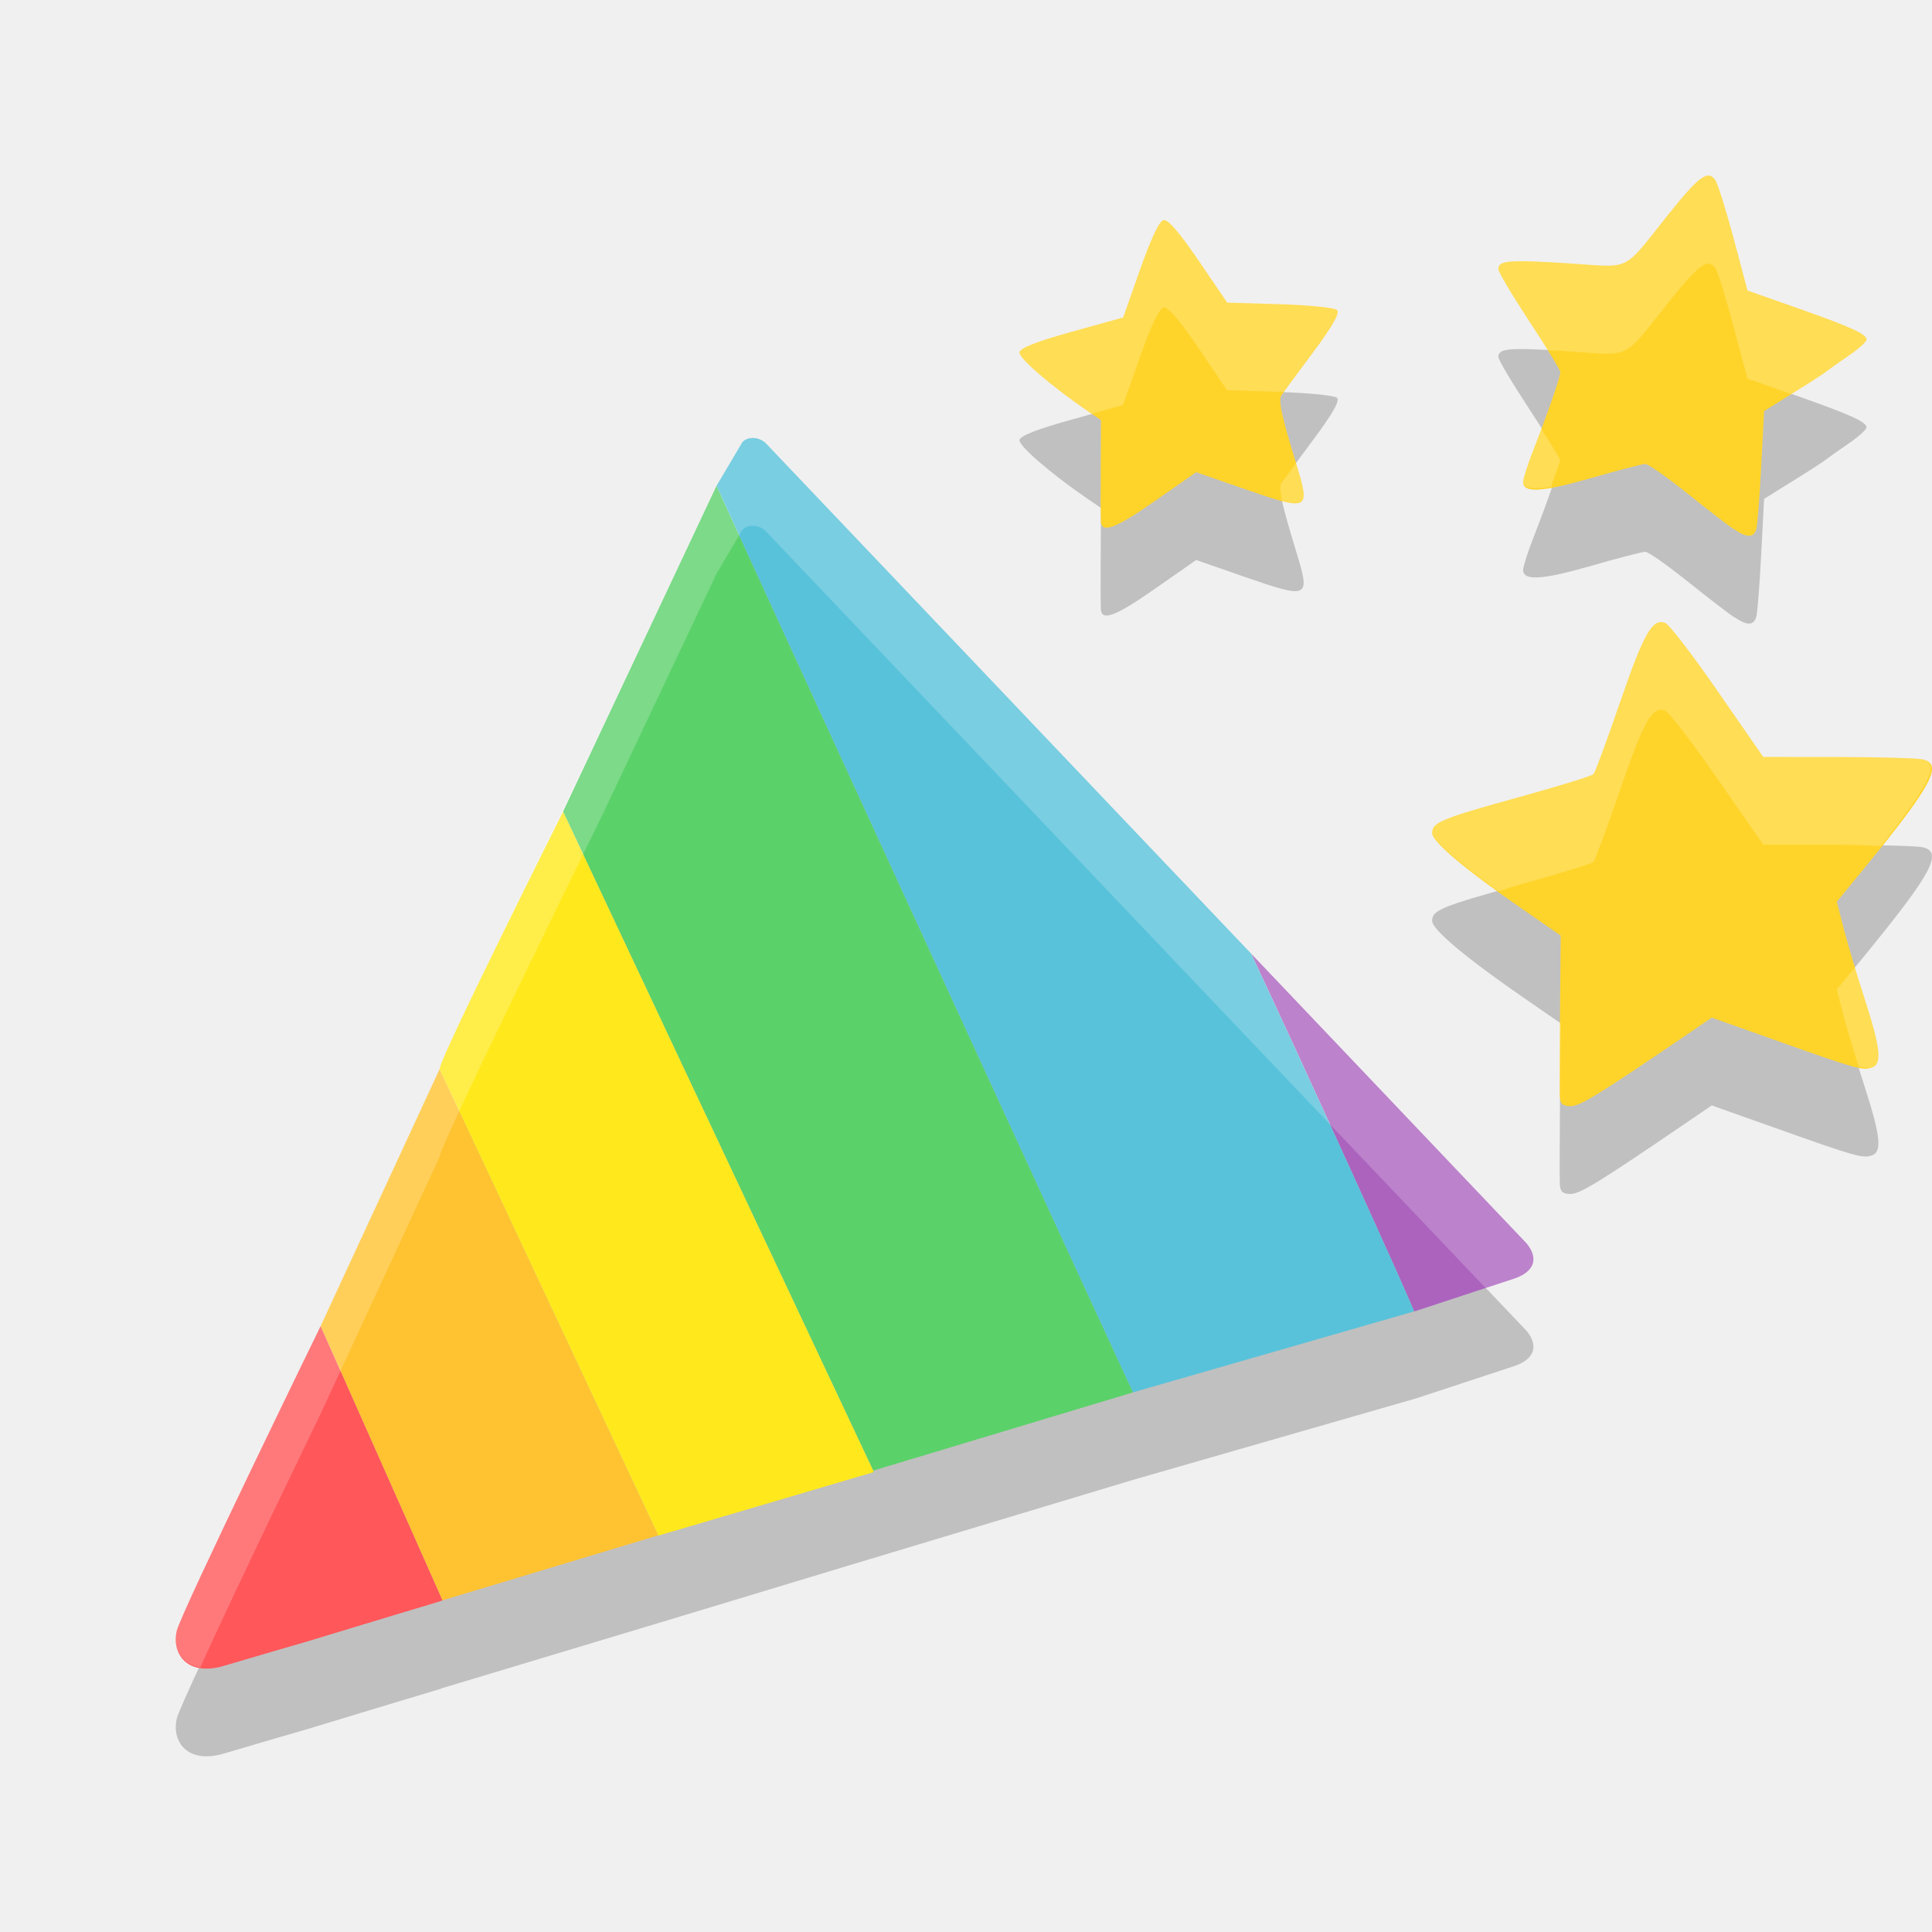
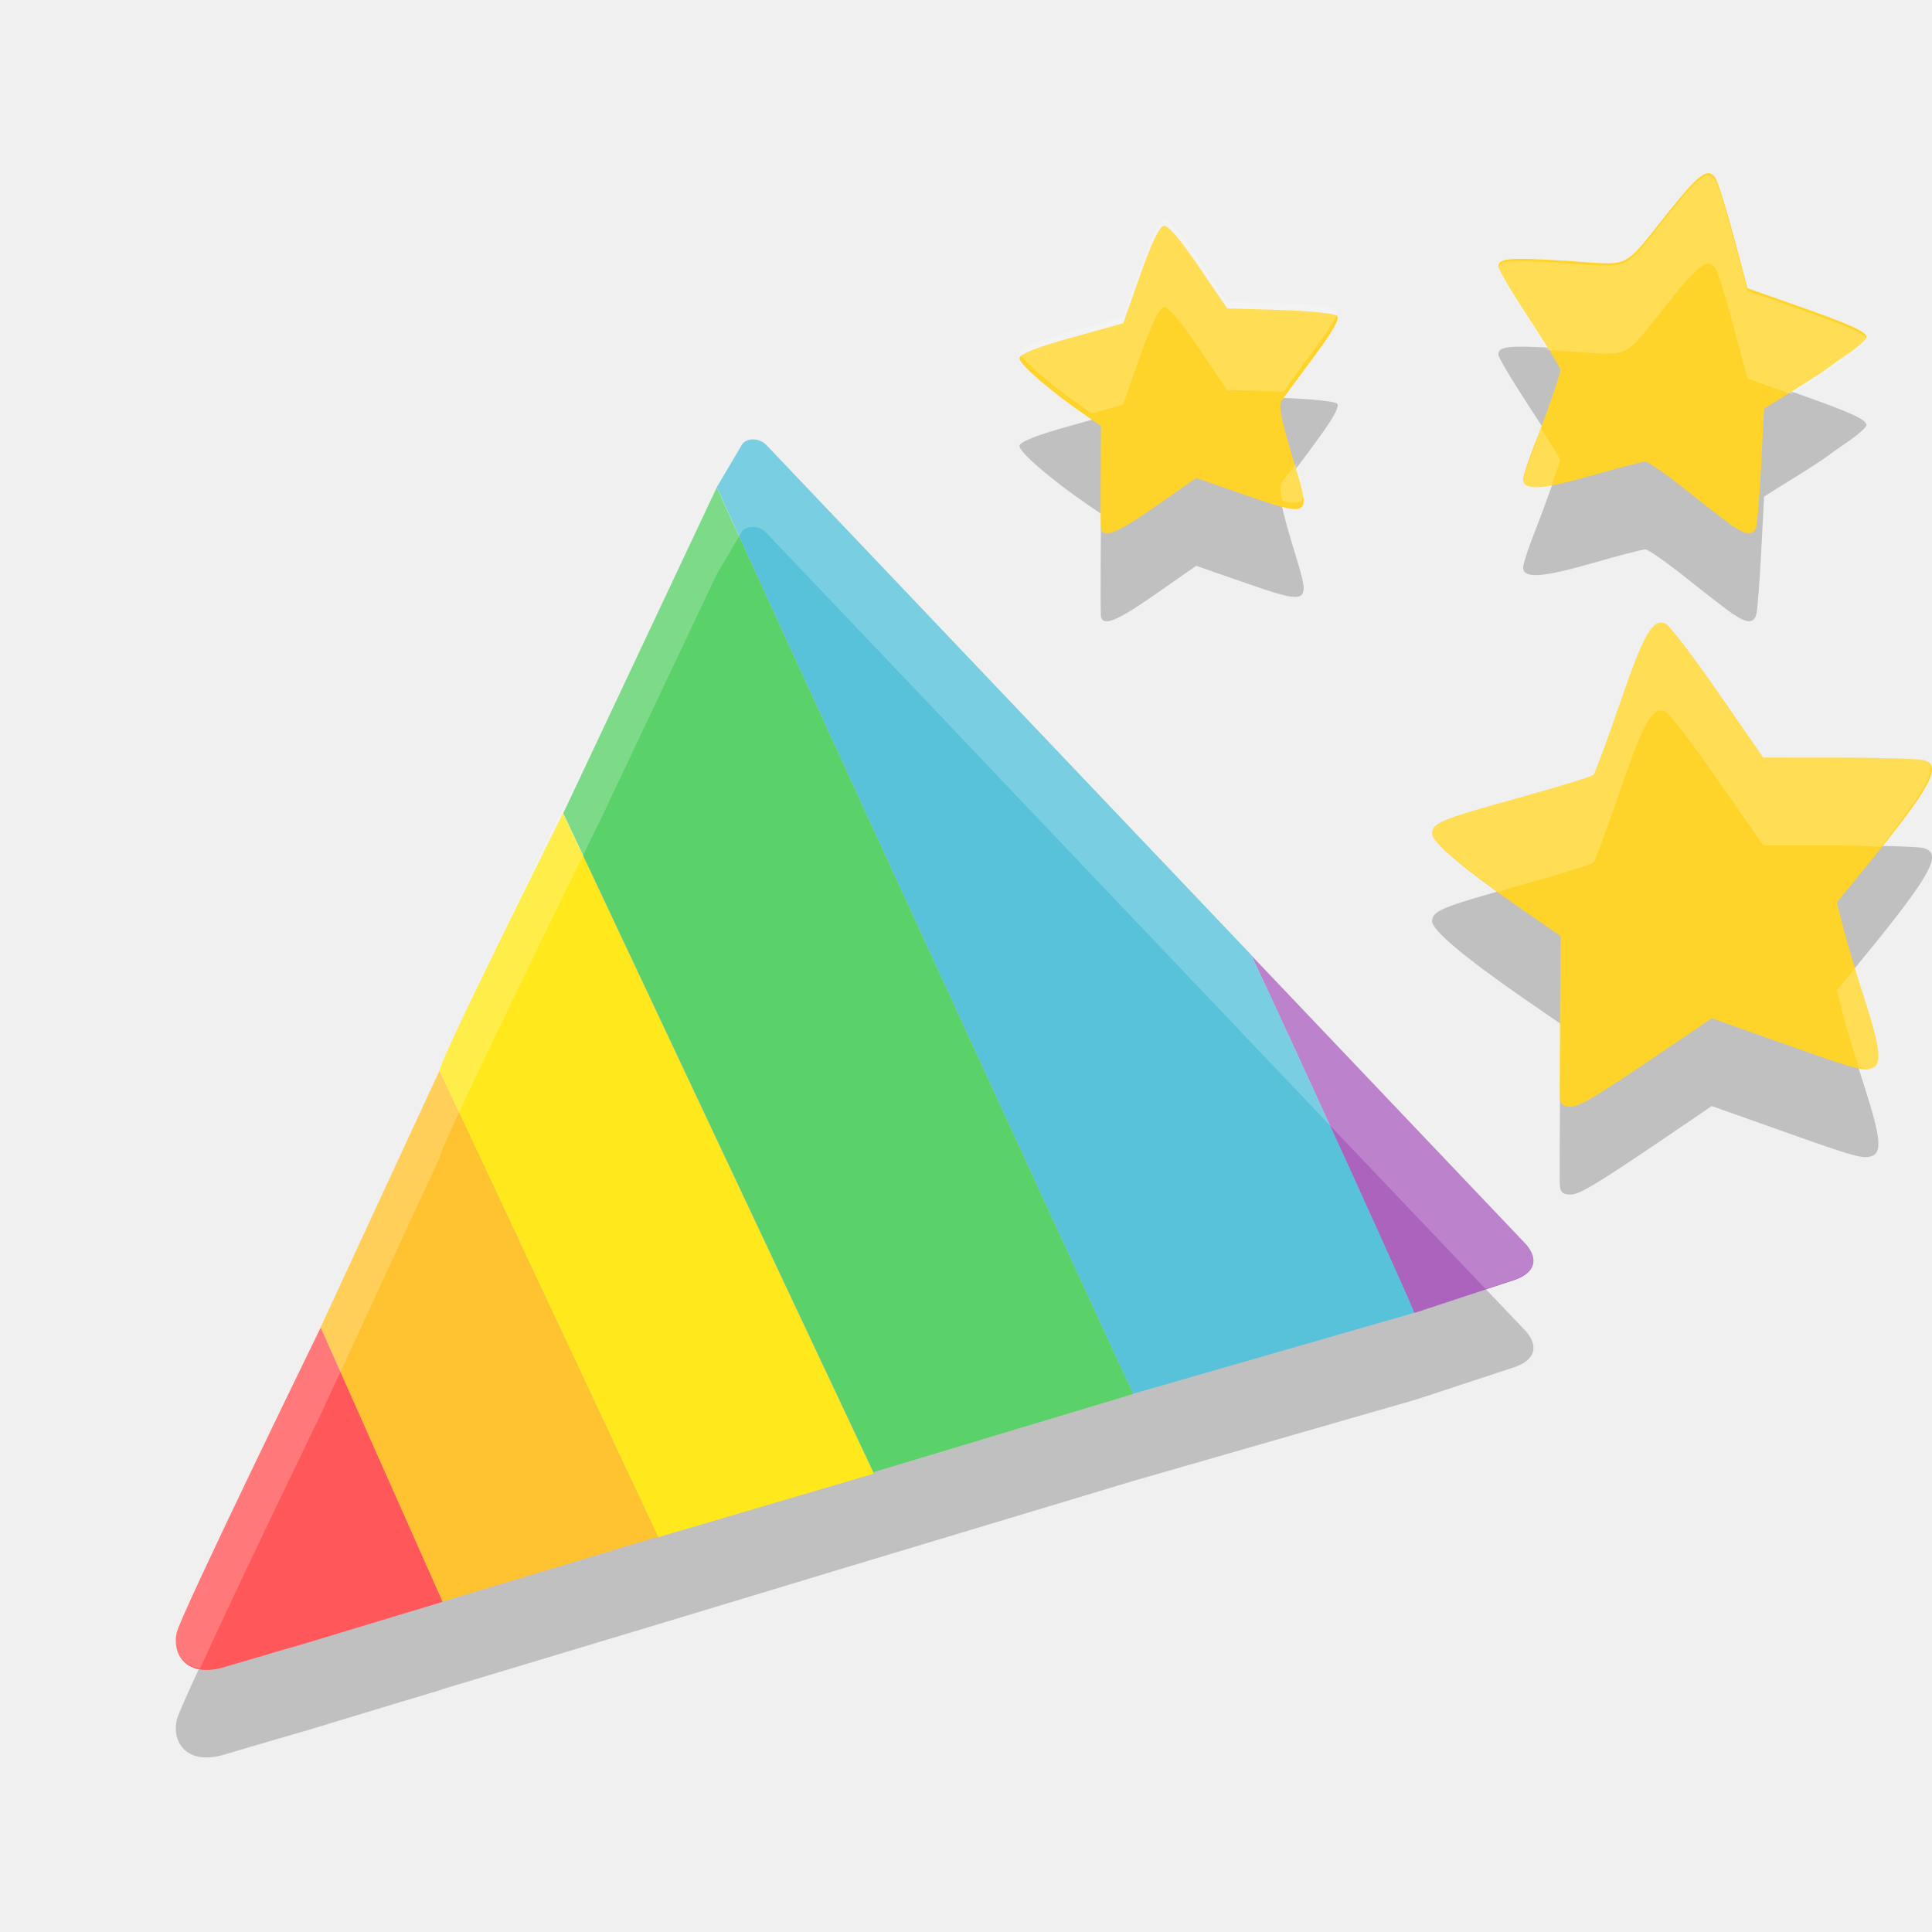
- <svg xmlns="http://www.w3.org/2000/svg" width="22" height="22" viewBox="0 0 22 22" version="1.1" id="svg8">
-   <defs id="defs2" />
-   <g id="layer1" transform="translate(0,-1100.52)">
-     <path style="opacity:0.2;fill:#000000;fill-opacity:1;stroke:none;stroke-width:0.046px;stroke-linecap:butt;stroke-linejoin:miter;stroke-opacity:1" d="m 8.581,1106.507 c -0.051,0 -0.1,0.014 -0.129,0.049 l -0.292,0.494 -1.313,2.778 c 0,0 -1.843,3.742 -1.841,3.866 l -1.355,2.926 c 0,0 -1.598,3.275 -1.639,3.474 -0.053,0.227 0.088,0.505 0.503,0.404 1.284,-0.379 0.623,-0.178 1.284,-0.379 1.24,-0.377 1.21,-0.362 1.24,-0.377 l 2.458,-0.74 h 0.001 l 1.999,-0.605 3.407,-1.026 3.224,-0.928 1.127,-0.371 c 0.219,-0.079 0.269,-0.228 0.127,-0.399 l -3.135,-3.296 -5.52,-5.805 c -0.04,-0.042 -0.093,-0.064 -0.145,-0.066 z" id="path847-9-1-7-4" />
-     <path style="opacity:0.2;fill:#000000;fill-opacity:1;stroke-width:0.046" d="m 17.762,1114.013 c -0.003,-0.057 -0.002,-0.494 0.002,-0.971 l 0.008,-0.869 -0.443,-0.306 c -0.65,-0.45 -1.021,-0.763 -1.021,-0.861 0,-0.121 0.1,-0.163 1.004,-0.413 0.441,-0.122 0.817,-0.238 0.834,-0.258 0.018,-0.019 0.154,-0.389 0.303,-0.821 0.271,-0.787 0.367,-0.955 0.513,-0.901 0.043,0.016 0.312,0.366 0.597,0.778 l 0.519,0.749 0.858,7e-4 c 0.472,3e-4 0.905,0.013 0.964,0.028 0.224,0.058 0.097,0.296 -0.637,1.196 l -0.347,0.424 0.079,0.307 c 0.044,0.169 0.151,0.529 0.239,0.802 0.182,0.564 0.2,0.744 0.076,0.781 -0.103,0.032 -0.184,0.01 -1.091,-0.313 l -0.727,-0.258 -0.32,0.218 c -0.966,0.658 -1.18,0.79 -1.287,0.79 -0.087,0 -0.118,-0.025 -0.122,-0.103 z" id="path857-1-7-8-9" />
-     <path style="opacity:0.2;fill:#000000;fill-opacity:1;stroke-width:0.046" d="m 19.744,1107.547 c -0.064,-0.043 -0.304,-0.228 -0.533,-0.411 -0.229,-0.183 -0.443,-0.333 -0.475,-0.333 -0.032,0 -0.311,0.072 -0.619,0.161 -0.557,0.16 -0.773,0.173 -0.773,0.045 0,-0.037 0.054,-0.206 0.121,-0.376 0.163,-0.418 0.303,-0.823 0.303,-0.875 0,-0.023 -0.159,-0.284 -0.353,-0.579 -0.194,-0.295 -0.353,-0.562 -0.353,-0.594 0,-0.099 0.116,-0.109 0.785,-0.067 0.751,0.048 0.613,0.115 1.159,-0.566 0.34,-0.424 0.439,-0.497 0.523,-0.386 0.029,0.038 0.123,0.338 0.211,0.666 l 0.159,0.597 0.548,0.193 c 0.625,0.22 0.807,0.302 0.807,0.365 0,0.024 -0.09,0.106 -0.2,0.181 -0.11,0.075 -0.224,0.156 -0.254,0.18 -0.029,0.024 -0.202,0.136 -0.383,0.248 l -0.329,0.205 -0.033,0.632 c -0.018,0.348 -0.043,0.668 -0.056,0.712 -0.03,0.101 -0.106,0.101 -0.254,0 z" id="path855-2-65-4-2" />
-     <path style="opacity:0.2;fill:#000000;fill-opacity:1;stroke-width:0.046" d="m 12.536,1107.454 c -0.003,-0.044 -0.004,-0.321 -0.002,-0.615 l 0.003,-0.535 -0.151,-0.103 c -0.425,-0.291 -0.789,-0.607 -0.777,-0.671 0.01,-0.048 0.2,-0.123 0.598,-0.233 l 0.583,-0.162 0.193,-0.548 c 0.128,-0.362 0.219,-0.552 0.268,-0.561 0.05,-0.01 0.183,0.146 0.399,0.463 l 0.324,0.477 0.601,0.018 c 0.33,0.01 0.623,0.04 0.65,0.066 0.034,0.033 -0.048,0.178 -0.272,0.479 -0.177,0.237 -0.339,0.458 -0.36,0.491 -0.038,0.06 -0.003,0.223 0.166,0.777 0.166,0.543 0.154,0.549 -0.615,0.282 l -0.523,-0.182 -0.457,0.319 c -0.463,0.324 -0.62,0.383 -0.629,0.239 z" id="path830-9-6-3-0" />
-     <path style="fill:#ffd42a;stroke-width:0.046" d="m 17.762,1113.013 c -0.003,-0.057 -0.002,-0.494 0.002,-0.971 l 0.008,-0.869 -0.443,-0.306 c -0.65,-0.45 -1.021,-0.763 -1.021,-0.861 0,-0.121 0.1,-0.163 1.004,-0.413 0.441,-0.122 0.817,-0.238 0.834,-0.258 0.018,-0.019 0.154,-0.389 0.303,-0.821 0.271,-0.787 0.367,-0.955 0.513,-0.901 0.043,0.016 0.312,0.366 0.597,0.778 l 0.519,0.749 0.858,7e-4 c 0.472,3e-4 0.905,0.013 0.964,0.028 0.224,0.058 0.097,0.296 -0.637,1.196 l -0.347,0.424 0.079,0.307 c 0.044,0.169 0.151,0.529 0.239,0.802 0.182,0.564 0.2,0.744 0.076,0.781 -0.103,0.032 -0.184,0.01 -1.091,-0.313 l -0.727,-0.258 -0.32,0.218 c -0.966,0.658 -1.18,0.79 -1.287,0.79 -0.087,0 -0.118,-0.025 -0.122,-0.103 z" id="path857-1-7-8" />
-     <path style="fill:#ffd42a;stroke-width:0.046" d="m 19.744,1106.547 c -0.064,-0.043 -0.304,-0.228 -0.533,-0.411 -0.229,-0.183 -0.443,-0.333 -0.475,-0.333 -0.032,0 -0.311,0.072 -0.619,0.161 -0.557,0.16 -0.773,0.173 -0.773,0.045 0,-0.037 0.054,-0.206 0.121,-0.376 0.163,-0.418 0.303,-0.823 0.303,-0.875 0,-0.023 -0.159,-0.284 -0.353,-0.579 -0.194,-0.295 -0.353,-0.562 -0.353,-0.594 0,-0.099 0.116,-0.109 0.785,-0.067 0.751,0.048 0.613,0.115 1.159,-0.566 0.34,-0.424 0.439,-0.497 0.523,-0.386 0.029,0.038 0.123,0.338 0.211,0.666 l 0.159,0.597 0.548,0.193 c 0.625,0.22 0.807,0.302 0.807,0.365 0,0.024 -0.09,0.106 -0.2,0.181 -0.11,0.075 -0.224,0.156 -0.254,0.18 -0.029,0.024 -0.202,0.136 -0.383,0.248 l -0.329,0.205 -0.033,0.632 c -0.018,0.348 -0.043,0.668 -0.056,0.712 -0.03,0.101 -0.106,0.101 -0.254,0 z" id="path855-2-65-4" />
-     <path style="fill:#ffd42a;stroke-width:0.046" d="m 12.536,1106.454 c -0.003,-0.044 -0.004,-0.321 -0.002,-0.615 l 0.003,-0.535 -0.151,-0.103 c -0.425,-0.291 -0.789,-0.607 -0.777,-0.671 0.01,-0.048 0.2,-0.123 0.598,-0.233 l 0.583,-0.162 0.193,-0.548 c 0.128,-0.362 0.219,-0.552 0.268,-0.561 0.05,-0.01 0.183,0.146 0.399,0.463 l 0.324,0.477 0.601,0.018 c 0.33,0.01 0.623,0.04 0.65,0.066 0.034,0.033 -0.048,0.178 -0.272,0.479 -0.177,0.237 -0.339,0.458 -0.36,0.491 -0.038,0.06 -0.003,0.223 0.166,0.777 0.166,0.543 0.154,0.549 -0.615,0.282 l -0.523,-0.182 -0.457,0.319 c -0.463,0.324 -0.62,0.383 -0.629,0.239 z" id="path830-9-6-3" />
-     <g transform="matrix(0.3571453,0,0,0.3469517,-42.28544,957.5327)" id="g1574-9-7-6">
-       <path id="path1551-4-1-7" d="m 141.247,428.066 -4.896,10.697 9.91,21.675 -0.764,0.183 9.031,-2.799 c -0.086,-0.14 -13.148,-29.405 -13.281,-29.756 z" style="fill:#5bd16a;fill-opacity:1;stroke:none;stroke-width:0.132px;stroke-linecap:butt;stroke-linejoin:miter;stroke-opacity:1" />
-       <path id="path1547-9-1-3" d="m 158.292,443.428 c 1.455,3.174 5.227,11.712 5.191,11.74 l 0.07,-0.021 3.156,-1.07 c 0.613,-0.228 0.755,-0.657 0.357,-1.15 z" style="fill:#ab63be;fill-opacity:1;stroke:none;stroke-width:0.132px;stroke-linecap:butt;stroke-linejoin:miter;stroke-opacity:1" />
-       <path id="path1545-0-5-6" d="m 132.415,447.215 -3.795,8.436 3.885,8.998 6.881,-2.133 z" style="fill:#ffc331;fill-opacity:1;stroke:none;stroke-width:0.132px;stroke-linecap:butt;stroke-linejoin:miter;stroke-opacity:1" />
-       <path id="path863-9-9-5" d="m 124.03,465.664 c 0.115,-0.573 4.59,-10.013 4.59,-10.013 l 3.885,8.998 c -0.084,0.044 -1.6e-4,4.5e-4 -3.472,1.087 -1.848,0.579 0,0 -3.594,1.092 -1.161,0.293 -1.557,-0.51 -1.409,-1.164 z" style="fill:#ff575a;fill-opacity:1;stroke-width:0.132" />
-       <path id="path861-1-7-6" d="m 132.415,447.216 c -0.005,-0.357 3.936,-8.452 3.936,-8.452 l 9.91,21.675 -6.87,2.085 z" style="fill:#ffe91d;fill-opacity:1;stroke-width:0.132" />
-       <path id="path859-7-7-3" d="m 154.527,457.822 c -0.086,-0.14 -13.146,-29.405 -13.28,-29.756 l 0.819,-1.425 c 0.165,-0.199 0.544,-0.191 0.766,0.051 l 15.456,16.731 c 1.454,3.172 5.229,11.714 5.194,11.743 l -8.955,2.655 z" style="fill:#58c2da;fill-opacity:1;stroke-width:0.132" />
+ <svg xmlns="http://www.w3.org/2000/svg" version="1.1" viewBox="0 0 22 22">
+   <g transform="translate(0 -1100.5)">
+     <path d="m8.581 1106.5c-0.051 0-0.1 0.014-0.129 0.049l-0.292 0.494-1.313 2.778s-1.843 3.742-1.841 3.866l-1.355 2.926s-1.598 3.275-1.639 3.474c-0.053 0.227 0.088 0.505 0.503 0.404 1.284-0.379 0.623-0.178 1.284-0.379 1.24-0.377 1.21-0.362 1.24-0.377l2.458-0.74h1e-3l1.999-0.605 3.407-1.026 3.224-0.928 1.127-0.371c0.219-0.079 0.269-0.228 0.127-0.399l-3.135-3.296-5.52-5.805c-0.04-0.042-0.093-0.064-0.145-0.066z" opacity=".2" />
+     <path d="m17.762 1114c-3e-3 -0.057-2e-3 -0.494 2e-3 -0.971l8e-3 -0.869-0.443-0.306c-0.65-0.45-1.021-0.763-1.021-0.861 0-0.121 0.1-0.163 1.004-0.413 0.441-0.122 0.817-0.238 0.834-0.258 0.018-0.019 0.154-0.389 0.303-0.821 0.271-0.787 0.367-0.955 0.513-0.901 0.043 0.016 0.312 0.366 0.597 0.778l0.519 0.749 0.858 7e-4c0.472 3e-4 0.905 0.013 0.964 0.028 0.224 0.058 0.097 0.296-0.637 1.196l-0.347 0.424 0.079 0.307c0.044 0.169 0.151 0.529 0.239 0.802 0.182 0.564 0.2 0.744 0.076 0.781-0.103 0.032-0.184 0.01-1.091-0.313l-0.727-0.258-0.32 0.218c-0.966 0.658-1.18 0.79-1.287 0.79-0.087 0-0.118-0.025-0.122-0.103z" opacity=".2" stroke-width=".046" />
+     <path d="m19.744 1107.5c-0.064-0.043-0.304-0.228-0.533-0.411-0.229-0.183-0.443-0.333-0.475-0.333-0.032 0-0.311 0.072-0.619 0.161-0.557 0.16-0.773 0.173-0.773 0.045 0-0.037 0.054-0.206 0.121-0.376 0.163-0.418 0.303-0.823 0.303-0.875 0-0.023-0.159-0.284-0.353-0.579-0.194-0.295-0.353-0.562-0.353-0.594 0-0.099 0.116-0.109 0.785-0.067 0.751 0.048 0.613 0.115 1.159-0.566 0.34-0.424 0.439-0.497 0.523-0.386 0.029 0.038 0.123 0.338 0.211 0.666l0.159 0.597 0.548 0.193c0.625 0.22 0.807 0.302 0.807 0.365 0 0.024-0.09 0.106-0.2 0.181-0.11 0.075-0.224 0.156-0.254 0.18-0.029 0.024-0.202 0.136-0.383 0.248l-0.329 0.205-0.033 0.632c-0.018 0.348-0.043 0.668-0.056 0.712-0.03 0.101-0.106 0.101-0.254 0z" opacity=".2" stroke-width=".046" />
+     <path d="m12.536 1107.5c-3e-3 -0.044-4e-3 -0.321-2e-3 -0.615l3e-3 -0.535-0.151-0.103c-0.425-0.291-0.789-0.607-0.777-0.671 0.01-0.048 0.2-0.123 0.598-0.233l0.583-0.162 0.193-0.548c0.128-0.362 0.219-0.552 0.268-0.561 0.05-0.01 0.183 0.146 0.399 0.463l0.324 0.477 0.601 0.018c0.33 0.01 0.623 0.04 0.65 0.066 0.034 0.033-0.048 0.178-0.272 0.479-0.177 0.237-0.339 0.458-0.36 0.491-0.038 0.06-3e-3 0.223 0.166 0.777 0.166 0.543 0.154 0.549-0.615 0.282l-0.523-0.182-0.457 0.319c-0.463 0.324-0.62 0.383-0.629 0.239z" opacity=".2" stroke-width=".046" />
+     <path d="m17.762 1113c-3e-3 -0.057-2e-3 -0.494 2e-3 -0.971l8e-3 -0.869-0.443-0.306c-0.65-0.45-1.021-0.763-1.021-0.861 0-0.121 0.1-0.163 1.004-0.413 0.441-0.122 0.817-0.238 0.834-0.258 0.018-0.019 0.154-0.389 0.303-0.821 0.271-0.787 0.367-0.955 0.513-0.901 0.043 0.016 0.312 0.366 0.597 0.778l0.519 0.749 0.858 7e-4c0.472 3e-4 0.905 0.013 0.964 0.028 0.224 0.058 0.097 0.296-0.637 1.196l-0.347 0.424 0.079 0.307c0.044 0.169 0.151 0.529 0.239 0.802 0.182 0.564 0.2 0.744 0.076 0.781-0.103 0.032-0.184 0.01-1.091-0.313l-0.727-0.258-0.32 0.218c-0.966 0.658-1.18 0.79-1.287 0.79-0.087 0-0.118-0.025-0.122-0.103z" fill="#ffd42a" stroke-width=".046" />
+     <path d="m19.744 1106.5c-0.064-0.043-0.304-0.228-0.533-0.411-0.229-0.183-0.443-0.333-0.475-0.333-0.032 0-0.311 0.072-0.619 0.161-0.557 0.16-0.773 0.173-0.773 0.045 0-0.037 0.054-0.206 0.121-0.376 0.163-0.418 0.303-0.823 0.303-0.875 0-0.023-0.159-0.284-0.353-0.579-0.194-0.295-0.353-0.562-0.353-0.594 0-0.099 0.116-0.109 0.785-0.067 0.751 0.048 0.613 0.115 1.159-0.566 0.34-0.424 0.439-0.497 0.523-0.386 0.029 0.038 0.123 0.338 0.211 0.666l0.159 0.597 0.548 0.193c0.625 0.22 0.807 0.302 0.807 0.365 0 0.024-0.09 0.106-0.2 0.181-0.11 0.075-0.224 0.156-0.254 0.18-0.029 0.024-0.202 0.136-0.383 0.248l-0.329 0.205-0.033 0.632c-0.018 0.348-0.043 0.668-0.056 0.712-0.03 0.101-0.106 0.101-0.254 0z" fill="#ffd42a" stroke-width=".046" />
+     <path d="m12.536 1106.5c-3e-3 -0.044-4e-3 -0.321-2e-3 -0.615l3e-3 -0.535-0.151-0.103c-0.425-0.291-0.789-0.607-0.777-0.671 0.01-0.048 0.2-0.123 0.598-0.233l0.583-0.162 0.193-0.548c0.128-0.362 0.219-0.552 0.268-0.561 0.05-0.01 0.183 0.146 0.399 0.463l0.324 0.477 0.601 0.018c0.33 0.01 0.623 0.04 0.65 0.066 0.034 0.033-0.048 0.178-0.272 0.479-0.177 0.237-0.339 0.458-0.36 0.491-0.038 0.06-3e-3 0.223 0.166 0.777 0.166 0.543 0.154 0.549-0.615 0.282l-0.523-0.182-0.457 0.319c-0.463 0.324-0.62 0.383-0.629 0.239z" fill="#ffd42a" stroke-width=".046" />
+     <g transform="matrix(.35715 0 0 .34695 -42.285 957.53)">
+       <path d="m141.25 428.07-4.896 10.697 9.91 21.675-0.764 0.183 9.031-2.799c-0.086-0.14-13.148-29.405-13.281-29.756z" fill="#5bd16a" />
+       <path d="m158.29 443.43c1.455 3.174 5.226 11.712 5.191 11.74l0.07-0.021 3.156-1.07c0.613-0.228 0.755-0.657 0.357-1.15z" fill="#ab63be" />
+       <path d="m132.41 447.21-3.795 8.436 3.885 8.998 6.881-2.133z" fill="#ffc331" />
+       <path d="m124.03 465.66c0.115-0.573 4.59-10.013 4.59-10.013l3.885 8.998c-0.084 0.044-1.6e-4 4.5e-4 -3.472 1.087-1.848 0.579 0 0-3.594 1.092-1.161 0.293-1.557-0.51-1.409-1.164z" fill="#ff575a" stroke-width=".132" />
+       <path d="m132.41 447.22c-5e-3 -0.357 3.936-8.452 3.936-8.452l9.91 21.675-6.87 2.085z" fill="#ffe91d" stroke-width=".132" />
+       <path d="m154.53 457.82c-0.086-0.14-13.146-29.405-13.28-29.756l0.819-1.425c0.165-0.199 0.544-0.191 0.766 0.051l15.456 16.731c1.454 3.172 5.229 11.714 5.194 11.743l-8.955 2.655z" fill="#58c2da" stroke-width=".132" />
    </g>
-     <path style="opacity:0.2;fill:#ffffff;fill-opacity:1;stroke:none;stroke-width:0.046px;stroke-linecap:butt;stroke-linejoin:miter;stroke-opacity:1" d="m 8.58,1105.508 c -0.051,0 -0.1,0.015 -0.129,0.049 l -0.291,0.494 -1.314,2.777 c 0,0 -1.842,3.741 -1.84,3.865 l -1.355,2.926 c 0,0 -1.6,3.276 -1.641,3.475 -0.041,0.176 0.04,0.378 0.27,0.414 0.387,-0.861 1.371,-2.889 1.371,-2.889 l 1.355,-2.926 c -0.002,-0.124 1.84,-3.865 1.84,-3.865 l 1.314,-2.777 0.291,-0.494 c 0.029,-0.034 0.079,-0.051 0.129,-0.049 h 0.002 c 0.051,0 0.103,0.025 0.143,0.066 l 5.521,5.805 2.67,2.807 0.338,-0.111 c 0.219,-0.079 0.269,-0.229 0.127,-0.4 l -3.135,-3.295 -5.521,-5.805 c -0.039,-0.042 -0.092,-0.063 -0.143,-0.066 z" id="path847-9-1-7-9" />
-     <path style="opacity:0.2;fill:#ffffff;fill-opacity:1;stroke-width:0.046" d="m 18.961,1107.612 c -0.146,-0.054 -0.24,0.113 -0.512,0.9 -0.149,0.432 -0.285,0.803 -0.303,0.822 -0.018,0.019 -0.393,0.135 -0.834,0.258 -0.904,0.251 -1.004,0.291 -1.004,0.412 0,0.081 0.301,0.336 0.752,0.664 0.102,-0.029 0.117,-0.039 0.252,-0.076 0.441,-0.122 0.816,-0.238 0.834,-0.258 0.018,-0.019 0.154,-0.39 0.303,-0.822 0.271,-0.787 0.366,-0.955 0.512,-0.9 0.043,0.016 0.312,0.367 0.598,0.779 l 0.52,0.748 h 0.857 c 0.236,2e-4 0.308,0.01 0.482,0.014 0.529,-0.666 0.681,-0.933 0.482,-0.984 -0.058,-0.015 -0.493,-0.029 -0.965,-0.029 h -0.857 l -0.52,-0.748 c -0.286,-0.412 -0.555,-0.763 -0.598,-0.779 z m 2.164,3.92 -0.209,0.256 0.078,0.307 c 0.031,0.12 0.104,0.357 0.17,0.57 0.05,0.01 0.116,0.023 0.146,0.014 0.123,-0.038 0.106,-0.217 -0.076,-0.781 -0.04,-0.124 -0.069,-0.231 -0.109,-0.365 z m -3.361,0.635 c -0.003,0.402 -0.005,0.796 -0.002,0.846 1.6e-4,0 0.002,0 0.002,0.01 l 0.008,-0.846 z" id="path857-1-7-8-5" />
-     <path style="opacity:0.2;fill:#ffffff;fill-opacity:1;stroke-width:0.046" d="m 19.459,1102.52 c -0.079,-0.01 -0.198,0.113 -0.453,0.432 -0.546,0.681 -0.409,0.614 -1.16,0.566 -0.67,-0.043 -0.785,-0.033 -0.785,0.066 0,0.032 0.159,0.299 0.354,0.594 0.111,0.169 0.138,0.224 0.203,0.332 0.086,0 0.109,3e-4 0.229,0.01 0.751,0.048 0.614,0.115 1.16,-0.566 0.34,-0.424 0.44,-0.496 0.523,-0.385 0.029,0.038 0.122,0.338 0.209,0.666 l 0.16,0.596 0.502,0.178 0.016,-0.01 c 0.181,-0.113 0.353,-0.224 0.383,-0.248 0.029,-0.024 0.144,-0.106 0.254,-0.182 0.11,-0.075 0.199,-0.155 0.199,-0.18 0,-0.063 -0.182,-0.145 -0.807,-0.365 l -0.547,-0.193 -0.16,-0.596 c -0.087,-0.328 -0.18,-0.628 -0.209,-0.666 -0.021,-0.028 -0.044,-0.045 -0.07,-0.047 z m -1.912,2.877 c -0.038,0.104 -0.038,0.123 -0.082,0.236 -0.066,0.17 -0.121,0.338 -0.121,0.375 0,0.079 0.124,0.085 0.318,0.055 0.029,-0.089 0.105,-0.287 0.105,-0.305 0,-0.015 -0.127,-0.212 -0.221,-0.361 z" id="path855-2-65-4-0" />
-     <path style="opacity:0.2;fill:#ffffff;fill-opacity:1;stroke-width:0.046" d="m 13.252,1103.024 c -0.05,0.01 -0.142,0.2 -0.27,0.562 l -0.193,0.547 -0.582,0.162 c -0.397,0.11 -0.588,0.184 -0.598,0.232 -0.013,0.065 0.351,0.381 0.775,0.672 l 0.049,0.033 0.355,-0.1 0.193,-0.547 c 0.128,-0.362 0.22,-0.554 0.27,-0.562 0.05,-0.01 0.182,0.145 0.398,0.463 l 0.324,0.478 0.602,0.018 c 0.021,6e-4 0.021,0 0.041,0 0.036,-0.053 0.17,-0.237 0.336,-0.459 0.224,-0.301 0.308,-0.445 0.273,-0.478 -0.027,-0.026 -0.32,-0.056 -0.65,-0.066 l -0.602,-0.018 -0.324,-0.478 c -0.216,-0.318 -0.349,-0.472 -0.398,-0.463 z m 1.508,2.769 c -0.057,0.078 -0.156,0.209 -0.166,0.225 -0.019,0.03 -0.02,0.088 0.006,0.207 0.302,0.077 0.282,-0.03 0.16,-0.43 -2.7e-4,-9e-4 2.6e-4,-10e-4 0,0 z m -2.225,0.508 c 4.8e-4,0.036 -7.5e-4,0.141 0,0.152 l 0.002,-0.15 z" id="path830-9-6-3-48" />
+     <path d="m8.58 1105.5c-0.051 0-0.1 0.015-0.129 0.049l-0.291 0.494-1.315 2.777s-1.842 3.741-1.84 3.865l-1.355 2.926s-1.6 3.276-1.641 3.475c-0.041 0.176 0.04 0.378 0.27 0.414 0.387-0.861 1.371-2.889 1.371-2.889l1.355-2.926c-2e-3 -0.124 1.84-3.865 1.84-3.865l1.315-2.777 0.291-0.494c0.029-0.034 0.079-0.051 0.129-0.049h2e-3c0.051 0 0.103 0.025 0.143 0.066l5.521 5.805 2.67 2.807 0.338-0.111c0.219-0.079 0.269-0.229 0.127-0.4l-3.135-3.295-5.521-5.805c-0.039-0.042-0.092-0.063-0.143-0.066z" fill="#fff" opacity=".2" />
+     <path d="m18.961 1107.6c-0.146-0.054-0.24 0.113-0.512 0.9-0.149 0.432-0.285 0.803-0.303 0.822-0.018 0.019-0.393 0.135-0.834 0.258-0.904 0.251-1.004 0.291-1.004 0.412 0 0.081 0.301 0.336 0.752 0.664 0.102-0.029 0.117-0.039 0.252-0.076 0.441-0.122 0.816-0.238 0.834-0.258 0.018-0.019 0.154-0.39 0.303-0.822 0.271-0.787 0.366-0.955 0.512-0.9 0.043 0.016 0.312 0.367 0.598 0.779l0.52 0.748h0.857c0.236 2e-4 0.308 0.01 0.482 0.014 0.529-0.666 0.681-0.933 0.482-0.984-0.058-0.015-0.493-0.029-0.965-0.029h-0.857l-0.52-0.748c-0.286-0.412-0.555-0.763-0.598-0.779zm2.164 3.92-0.209 0.256 0.078 0.307c0.031 0.12 0.104 0.357 0.17 0.57 0.05 0.01 0.116 0.023 0.146 0.014 0.123-0.038 0.106-0.217-0.076-0.781-0.04-0.124-0.069-0.231-0.109-0.365zm-3.361 0.635c-3e-3 0.402-5e-3 0.796-2e-3 0.846 1.6e-4 0 2e-3 0 2e-3 0.01l8e-3 -0.846z" fill="#fff" opacity=".2" stroke-width=".046" />
+     <path d="m19.459 1102.5c-0.079-0.01-0.198 0.113-0.453 0.432-0.546 0.681-0.409 0.614-1.16 0.566-0.67-0.043-0.785-0.033-0.785 0.066 0 0.032 0.159 0.299 0.354 0.594 0.111 0.169 0.138 0.224 0.203 0.332 0.086 0 0.109 3e-4 0.229 0.01 0.751 0.048 0.614 0.115 1.16-0.566 0.34-0.424 0.44-0.496 0.523-0.385 0.029 0.038 0.122 0.338 0.209 0.666l0.16 0.596 0.502 0.178 0.016-0.01c0.181-0.113 0.353-0.224 0.383-0.248 0.029-0.024 0.144-0.106 0.254-0.182 0.11-0.075 0.199-0.155 0.199-0.18 0-0.063-0.182-0.145-0.807-0.365l-0.547-0.193-0.16-0.596c-0.087-0.328-0.18-0.628-0.209-0.666-0.021-0.028-0.044-0.045-0.07-0.047zm-1.912 2.877c-0.038 0.104-0.038 0.123-0.082 0.236-0.066 0.17-0.121 0.338-0.121 0.375 0 0.079 0.124 0.085 0.318 0.055 0.029-0.089 0.105-0.287 0.105-0.305 0-0.015-0.127-0.212-0.221-0.361z" fill="#fff" opacity=".2" stroke-width=".046" />
+     <path d="m13.252 1103c-0.05 0.01-0.142 0.2-0.27 0.562l-0.193 0.547-0.582 0.162c-0.397 0.11-0.588 0.184-0.598 0.232-0.013 0.065 0.351 0.381 0.775 0.672l0.049 0.033 0.355-0.1 0.193-0.547c0.128-0.362 0.22-0.554 0.27-0.562 0.05-0.01 0.182 0.145 0.398 0.463l0.324 0.478 0.602 0.018c0.021 6e-4 0.021 0 0.041 0 0.036-0.053 0.17-0.237 0.336-0.459 0.224-0.301 0.308-0.445 0.273-0.478-0.027-0.026-0.32-0.056-0.65-0.066l-0.602-0.018-0.324-0.478c-0.216-0.318-0.349-0.472-0.398-0.463zm1.508 2.769c-0.057 0.078-0.156 0.209-0.166 0.225-0.019 0.03-0.02 0.088 6e-3 0.207 0.302 0.077 0.282-0.03 0.16-0.43-2.7e-4 -9e-4 2.6e-4 -1e-3 0 0zm-2.225 0.508c4.8e-4 0.036-7.5e-4 0.141 0 0.152l2e-3 -0.15z" fill="#fff" opacity=".2" stroke-width=".046" />
  </g>
</svg>
